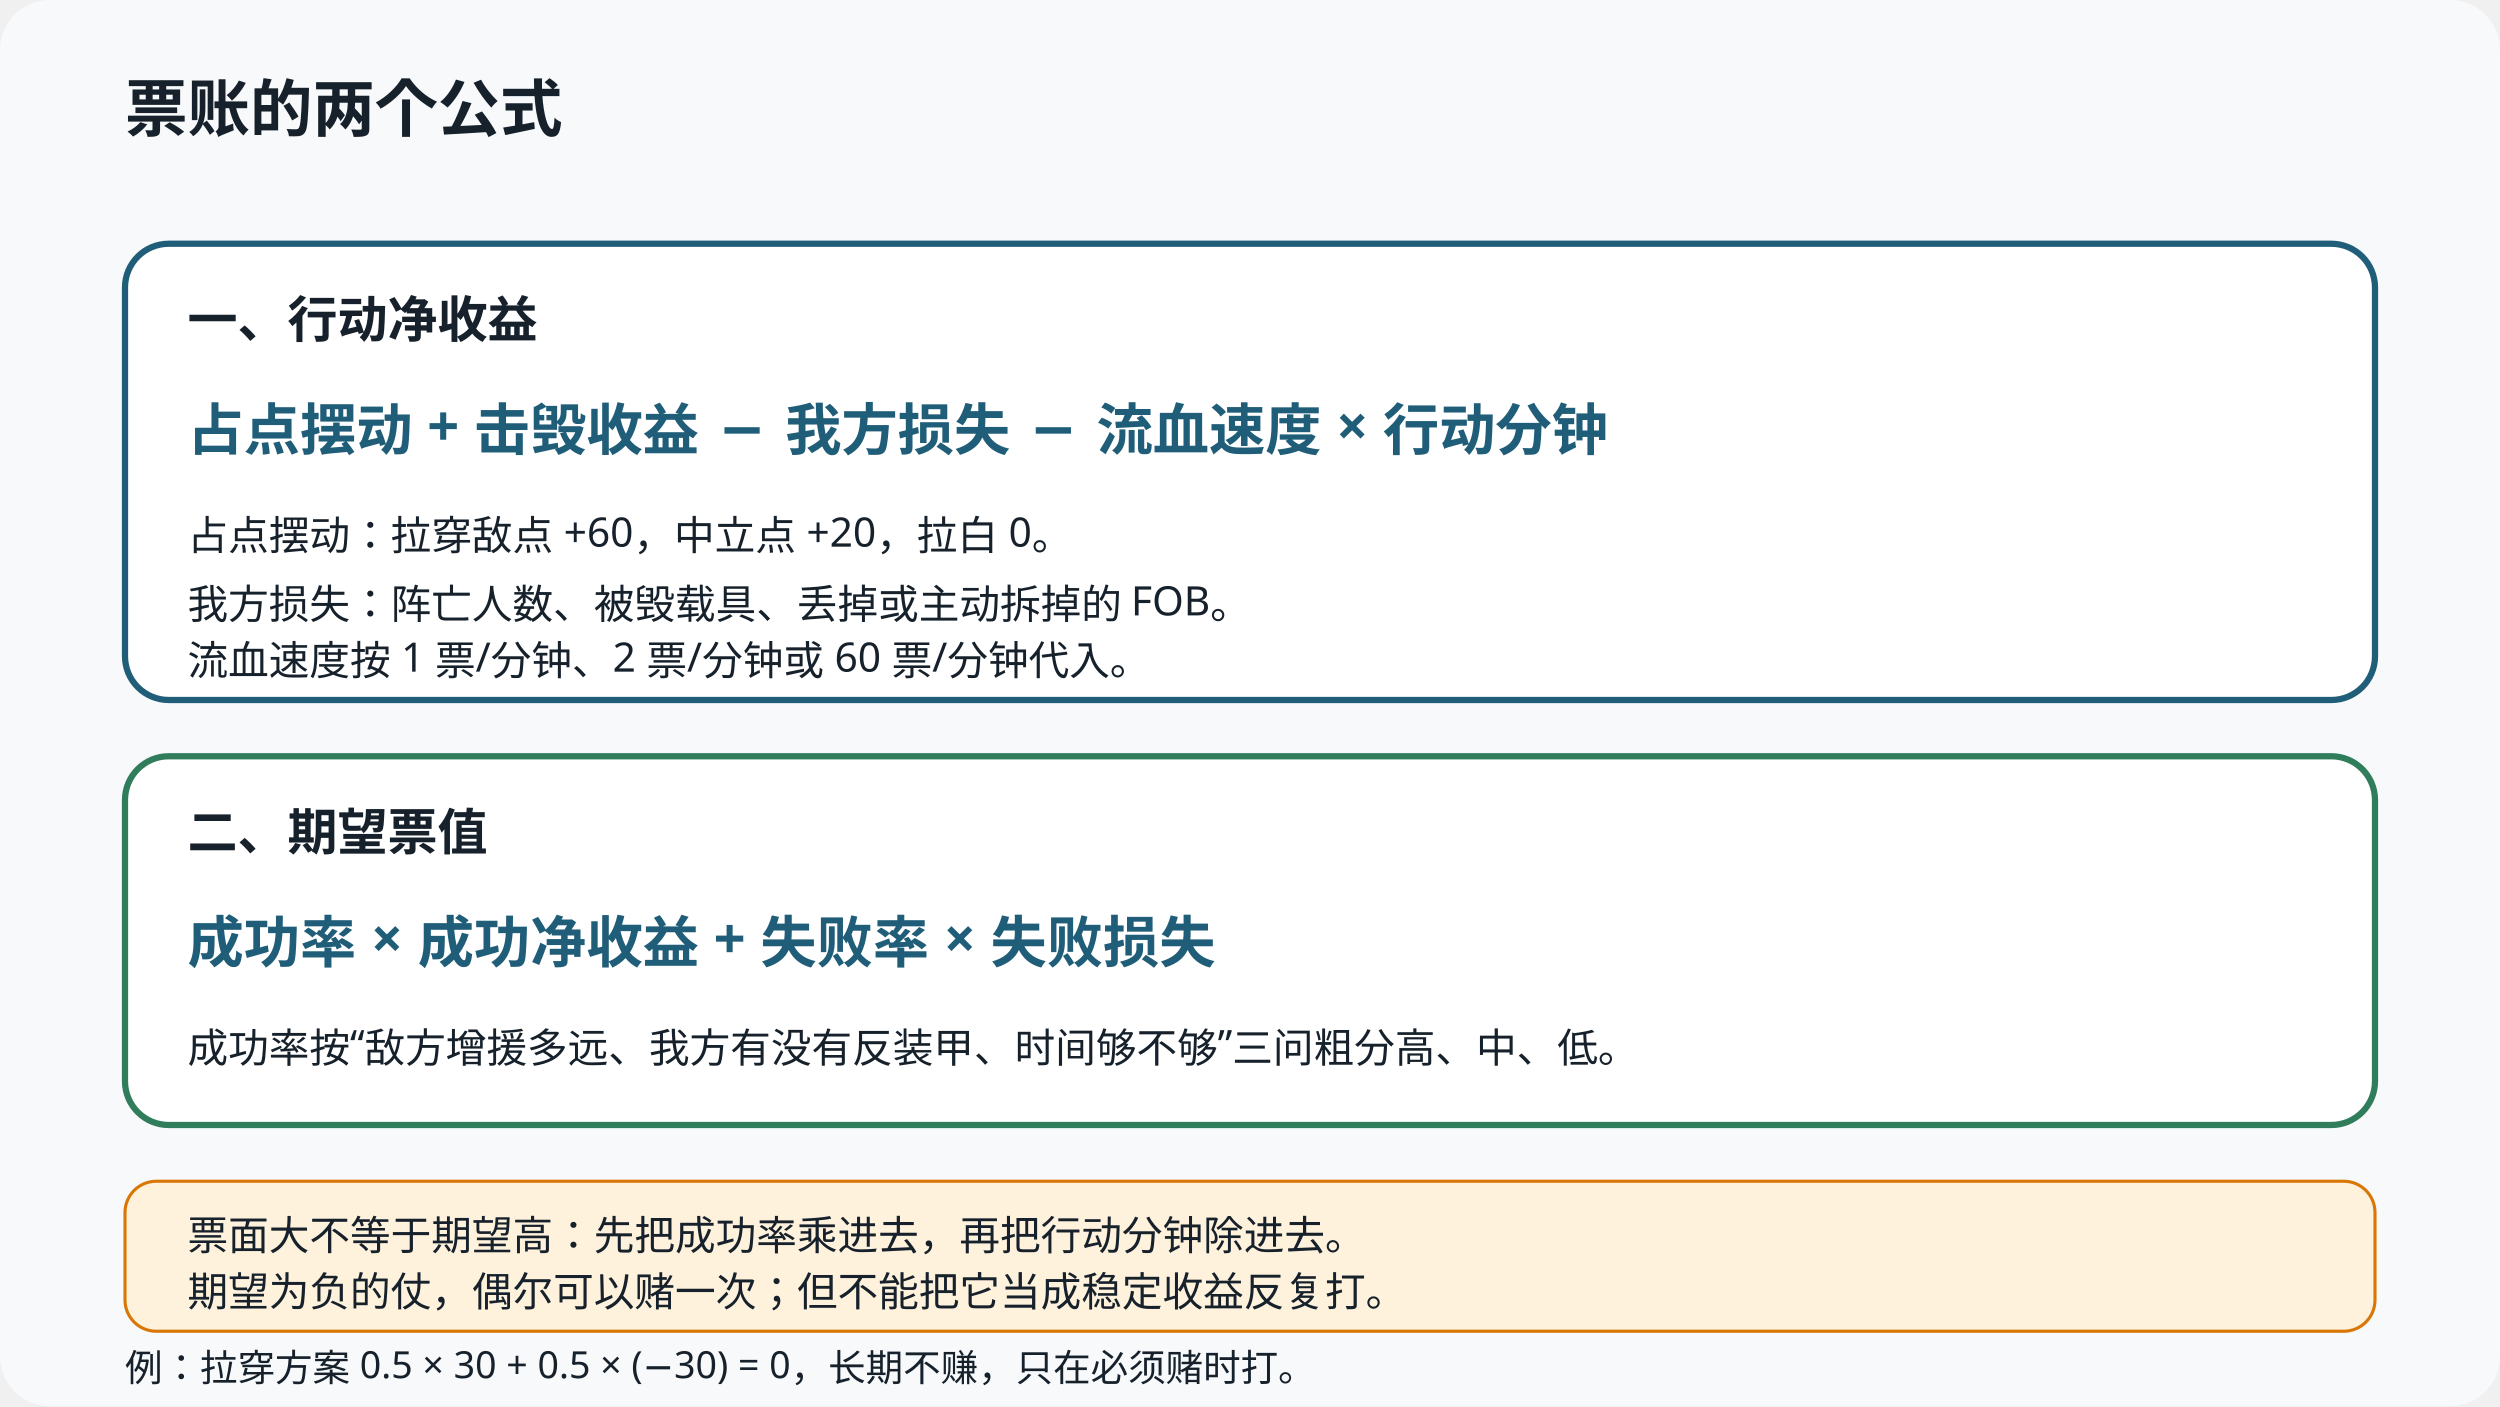
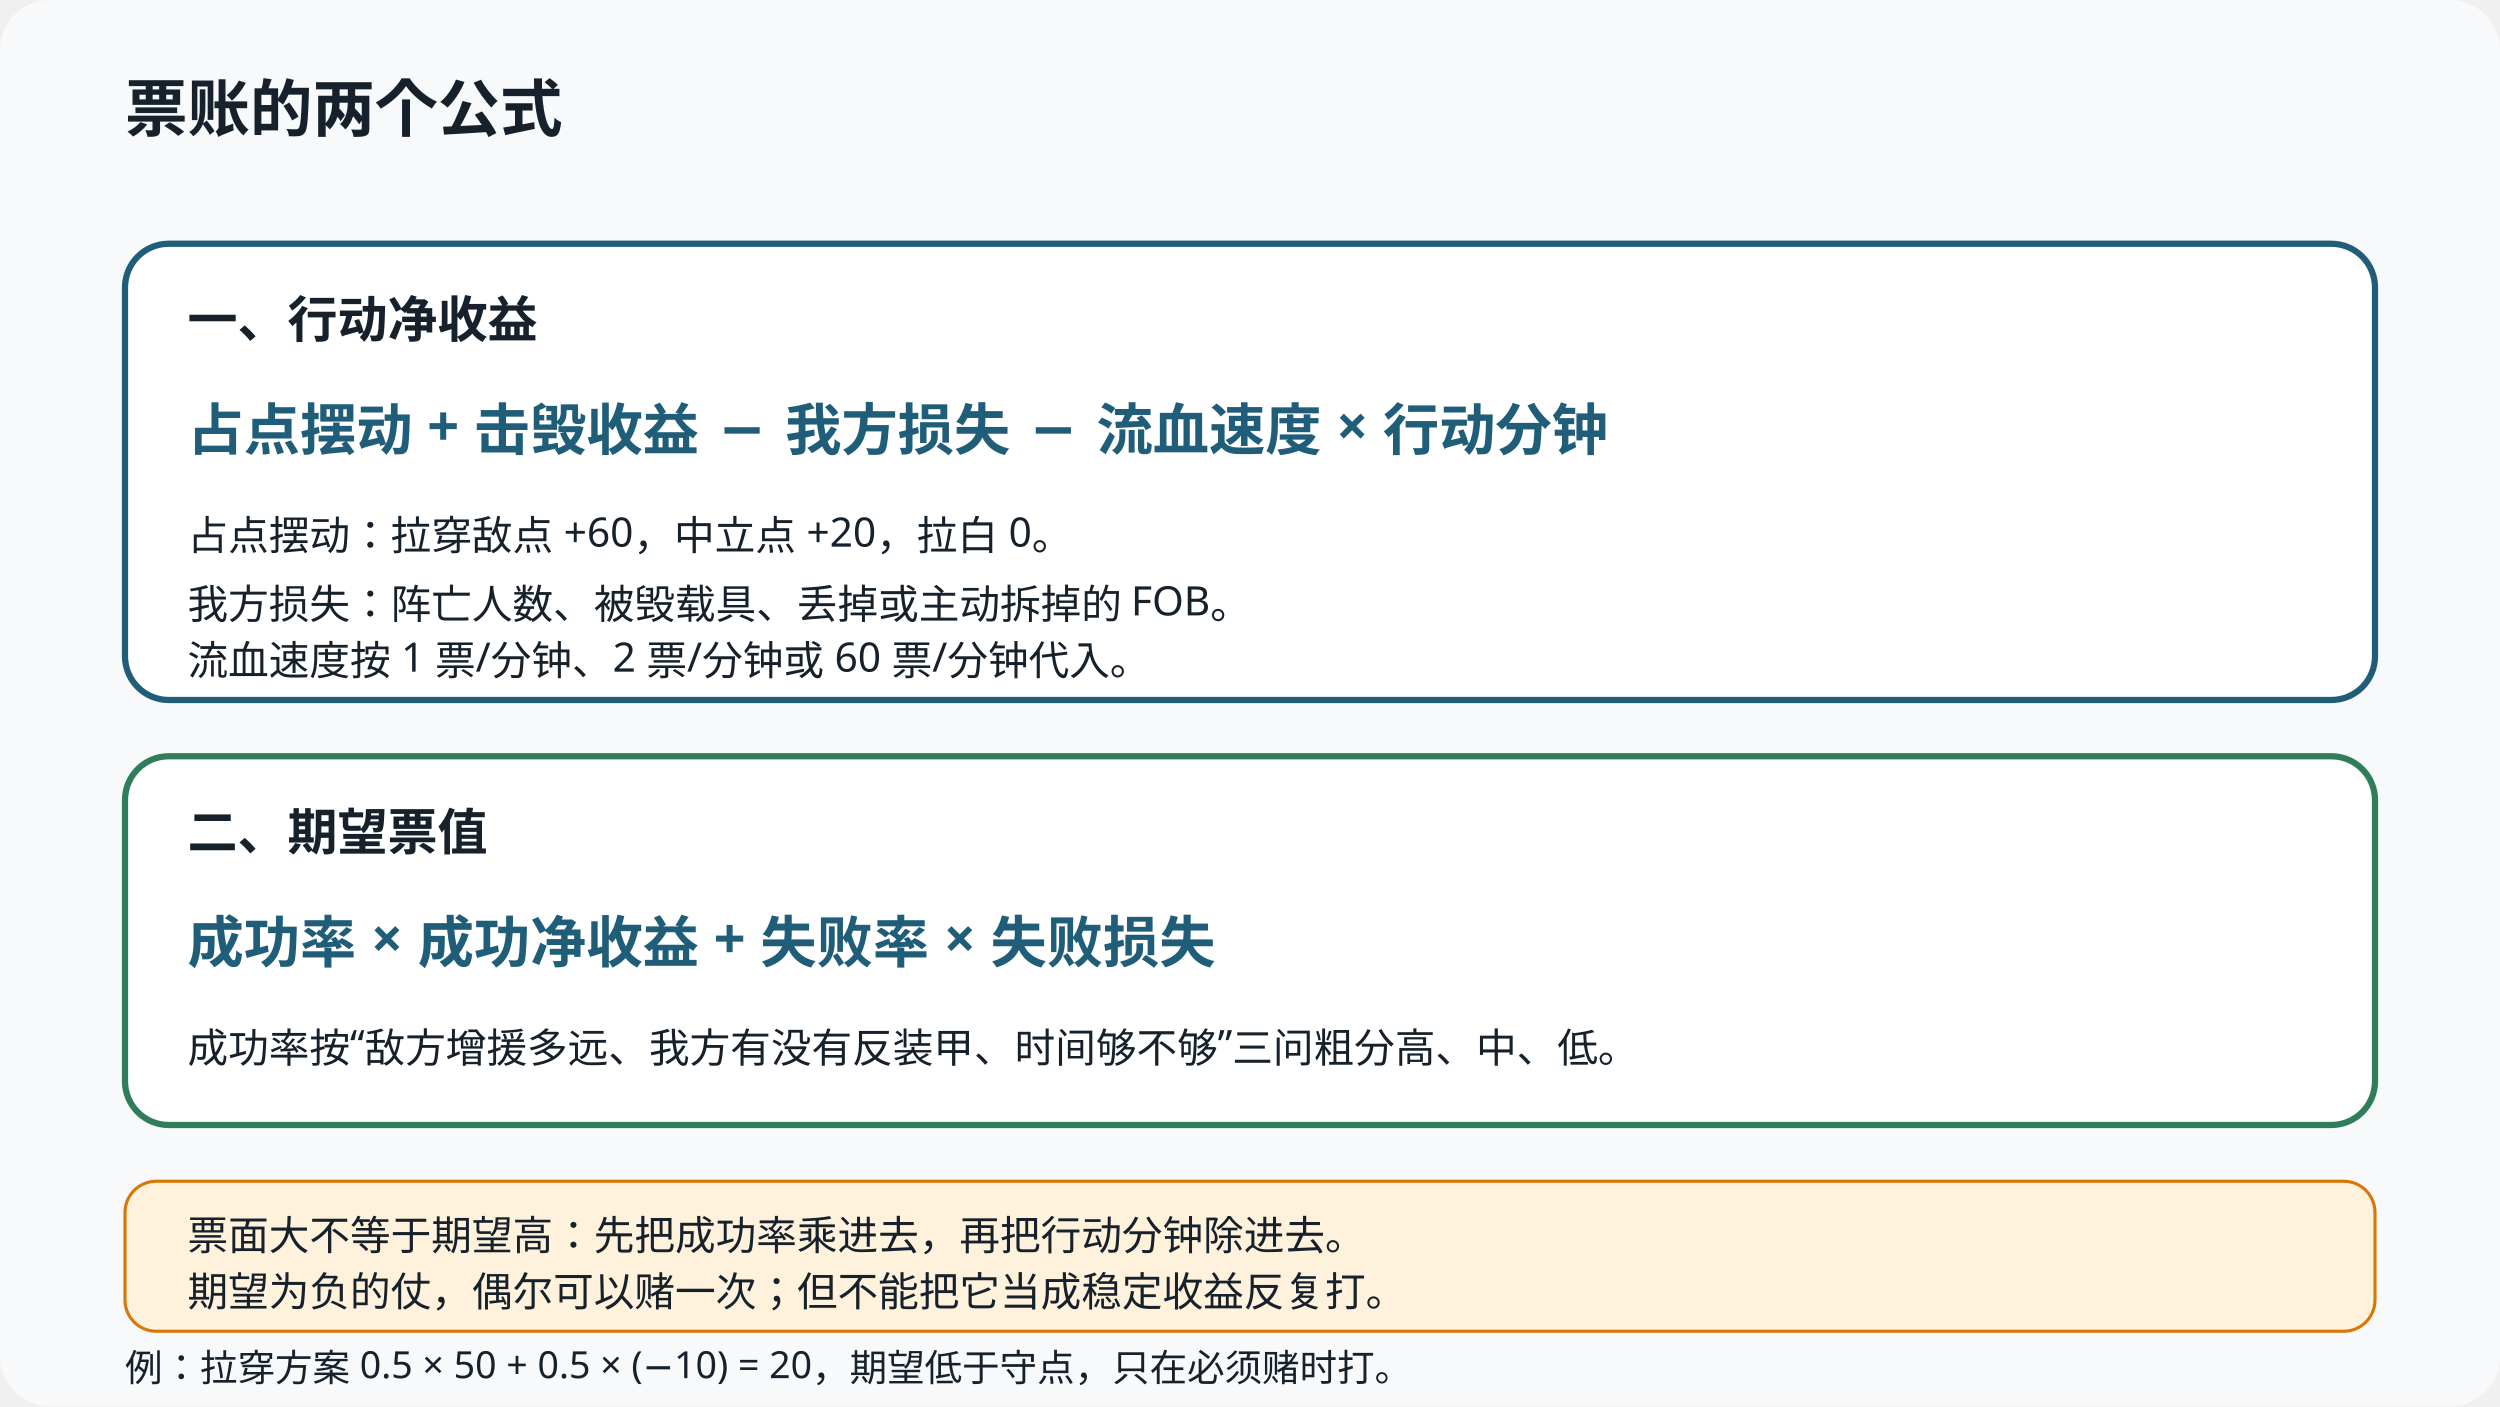
<svg xmlns="http://www.w3.org/2000/svg" viewBox="0 0 800 450" role="img" aria-labelledby="ttl dsc">
  <rect width="800" height="450" rx="16" fill="#f7f9fb" />
  <style>text{font-family:'Microsoft YaHei','PingFang SC','Noto Sans SC',sans-serif;fill:#16212b}.muted{fill:#5b6875}.s{font-size:13px}.l{font-size:16px;font-weight:700}.t{font-size:20px;font-weight:800}.xs{font-size:12px}.f{font-size:18px;font-weight:700;fill:#1f5d78}</style>
  <text x="40" y="42" class="t" text-anchor="start">票账的两个公式</text>
  <rect x="40" y="78" width="720" height="146" rx="14" fill="#ffffff" stroke="#1f5d78" stroke-width="2" />
  <text x="60" y="108" class="l" text-anchor="start" fill="#1f5d78">一、行动净收益</text>
  <text x="60" y="144" class="f" text-anchor="start">占点摆动 + 击毁收益 − 我方损失 − 流血速度 × 行动分钟</text>
  <text x="60" y="176" class="s" text-anchor="start" fill="#5b6875">占点摆动：拉穿敌点 +60，中立点 +20，拉白 0。</text>
  <text x="60" y="198" class="s" text-anchor="start" fill="#5b6875">我方损失：阵亡人数、被毁载具、丢掉或主动拆掉的 FOB。</text>
  <text x="60" y="216" class="s" text-anchor="start" fill="#b42318">流血速度按 1 票/分钟、2 票/分钟或 60 票/分钟代入。</text>
  <rect x="40" y="242" width="720" height="118" rx="14" fill="#ffffff" stroke="#2f7d5b" stroke-width="2" />
  <text x="60" y="272" class="l" text-anchor="start" fill="#2f7d5b">二、期望票值</text>
  <text x="60" y="308" class="f" text-anchor="start" fill="#2f7d5b">成功率 × 成功净收益 + 失败率 × 失败损失</text>
  <text x="60" y="340" class="s" text-anchor="start" fill="#5b6875">成功率按“敌方增援多远、我方有没有反装甲、时间够不够”三问粗分高、中、低。</text>
  <rect x="40" y="378" width="720" height="48" rx="10" fill="#fff2dd" stroke="#d97706" />
  <text x="60" y="400" class="s" text-anchor="start" fill="#b45309">票面大不等于期望高：先把成功率乘进去，再把行动分钟除进去。</text>
  <text x="60" y="418" class="s" text-anchor="start" fill="#5b6875">期望为负的仗，偶尔可以赌一次；但不能把它当成稳定收益反复打。</text>
-   <text x="40" y="442" class="xs" text-anchor="start" fill="#5b6875">例：拉穿方案 0.5 × 30 + 0.5 × (−30) = 0，长期不赚，只在必须赌时打。</text>
+   <text x="40" y="442" class="xs" text-anchor="start" fill="#5b6875">例：拉穿方案 0.5 × 50 + 0.5 × (−10) = 20，期望低于守点，只在必须赌时打。</text>
</svg>
